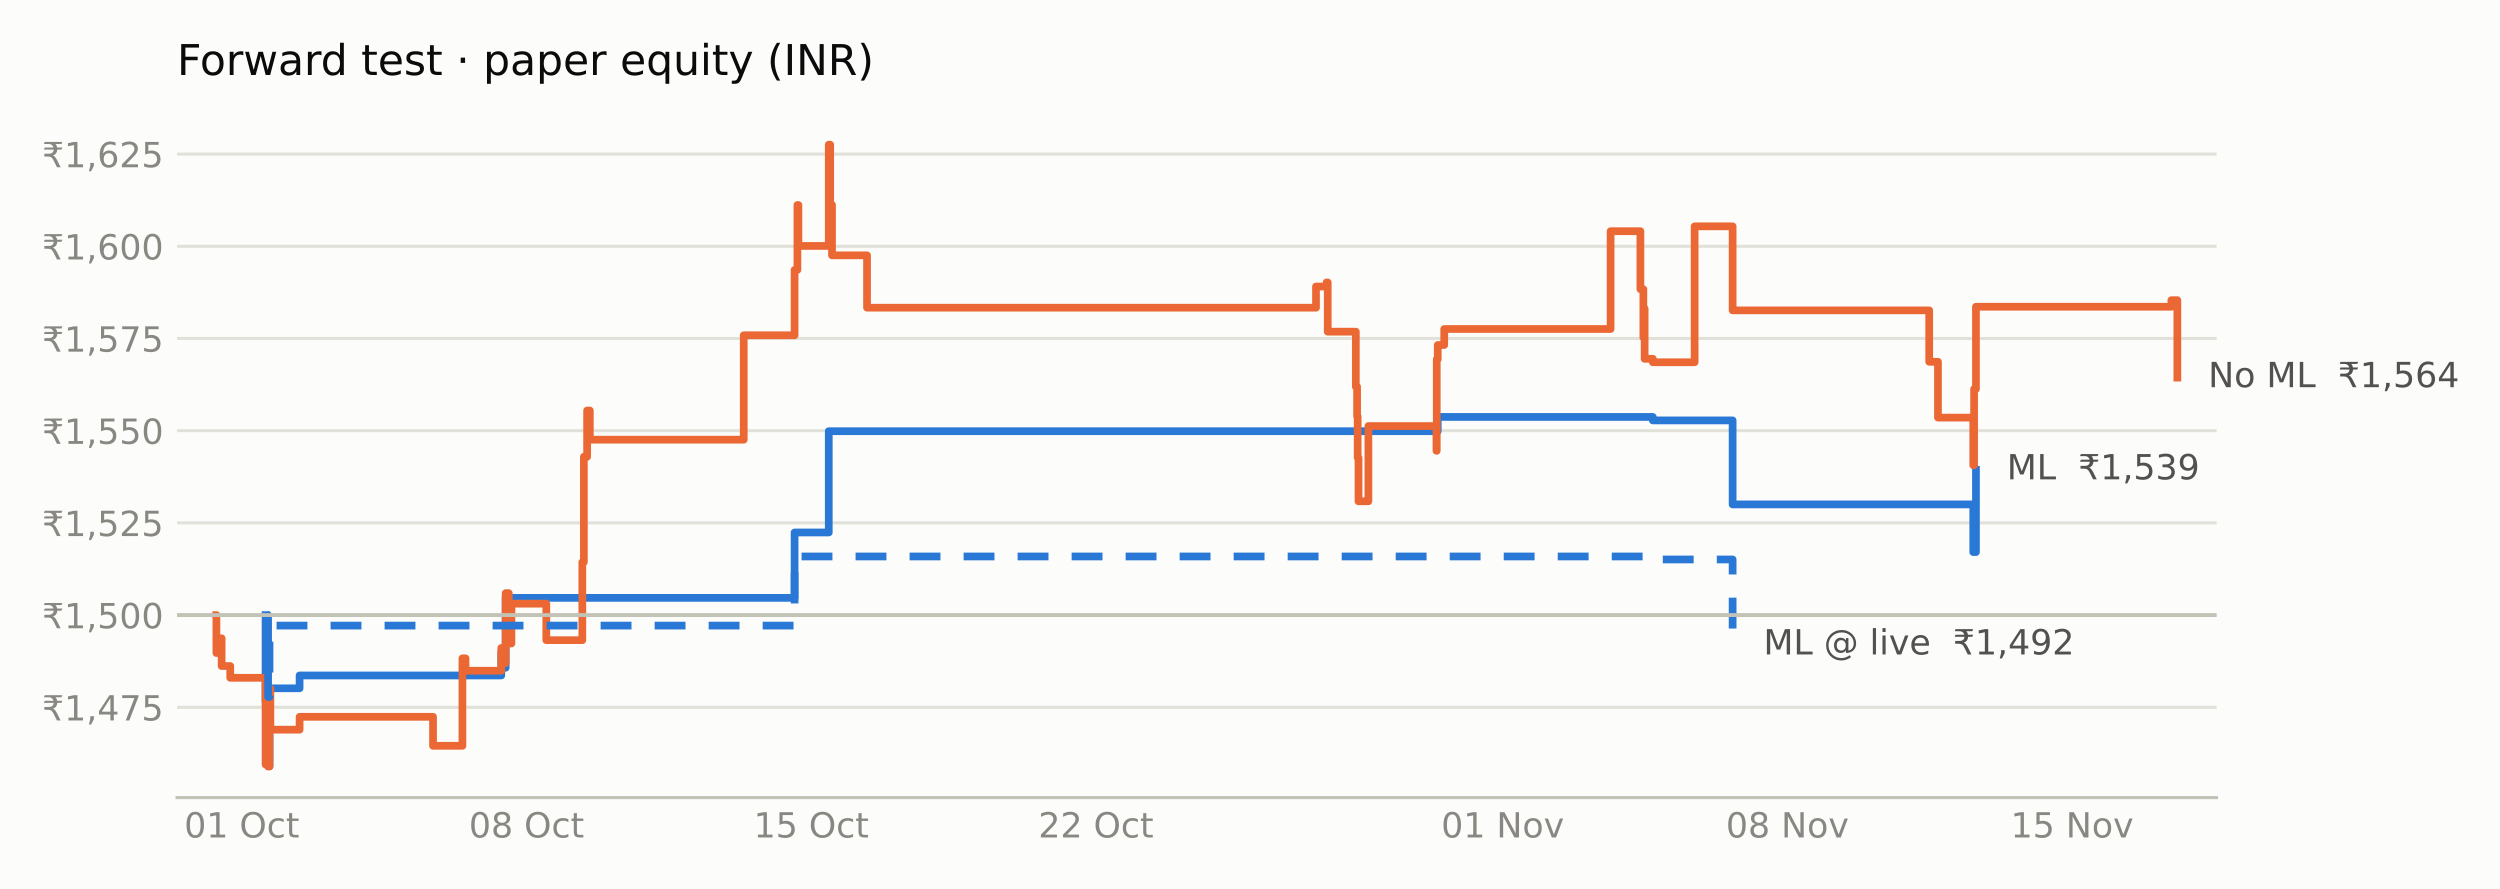
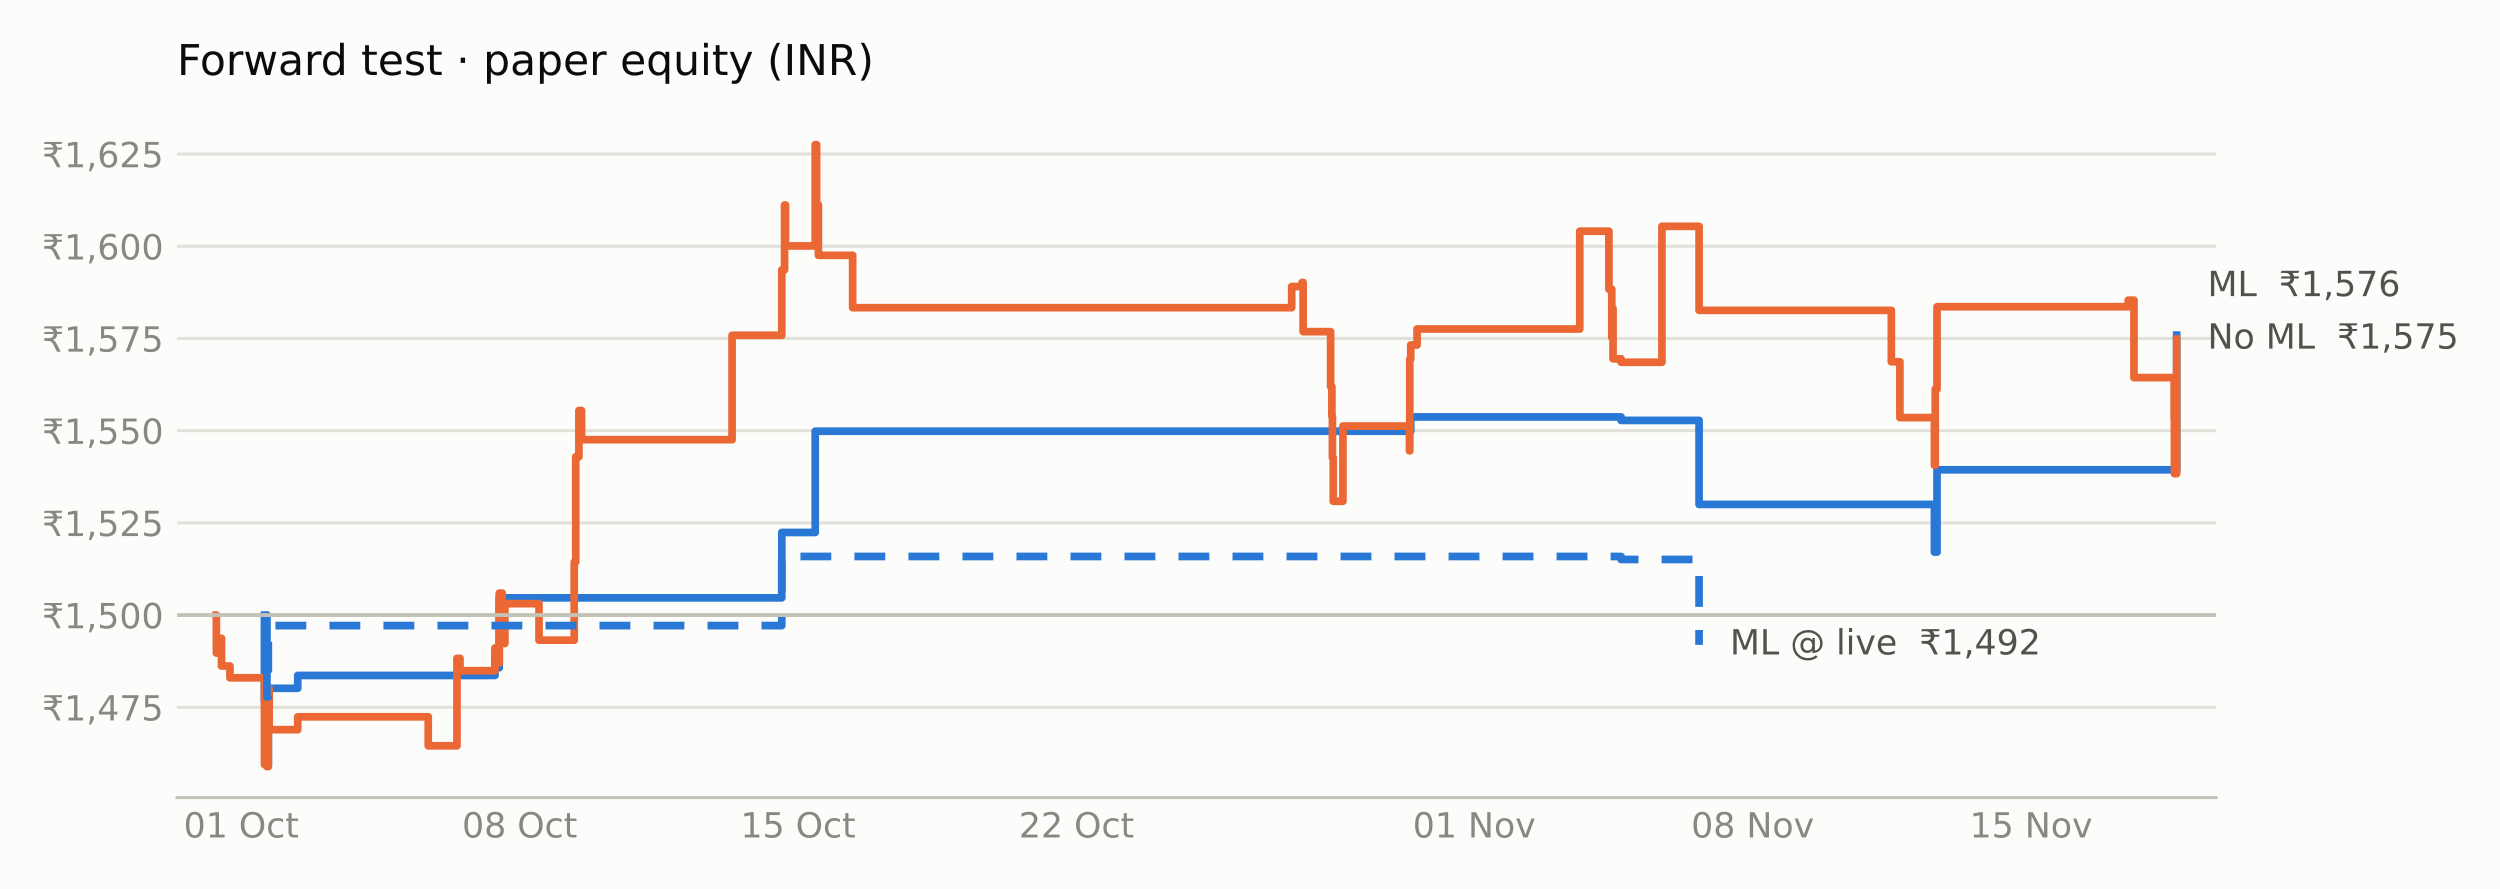
<svg xmlns="http://www.w3.org/2000/svg" xmlns:xlink="http://www.w3.org/1999/xlink" width="648pt" height="230.4pt" viewBox="0 0 648 230.4" version="1.1">
  <defs>
    <style type="text/css">*{stroke-linejoin: round; stroke-linecap: butt}</style>
  </defs>
  <g id="figure_1">
    <g id="patch_1">
      <path d="M 0 230.4  L 648 230.4  L 648 0  L 0 0  z " style="fill: #fcfcfb" />
    </g>
    <g id="axes_1">
      <g id="patch_2">
-         <path d="M 45.89 206.74  L 574.532 206.74  L 574.532 29.44  L 45.89 29.44  z " style="fill: #fcfcfb" />
+         <path d="M 45.89 206.74  L 574.352 206.74  L 574.352 29.44  L 45.89 29.44  z " style="fill: #fcfcfb" />
      </g>
      <g id="matplotlib.axis_1">
        <g id="xtick_1">
          <g id="line2d_1" />
          <g id="text_1">
-             <g style="fill: #898781" transform="translate(47.74468 217.0786) scale(0.09 -0.09)">
+             <g style="fill: #898781" transform="translate(47.59479 217.0786) scale(0.09 -0.09)">
              <defs>
                <path id="DejaVuSans-30" d="M 2034 4250  Q 1547 4250 1301 3770  Q 1056 3291 1056 2328  Q 1056 1369 1301 889  Q 1547 409 2034 409  Q 2525 409 2770 889  Q 3016 1369 3016 2328  Q 3016 3291 2770 3770  Q 2525 4250 2034 4250  z M 2034 4750  Q 2819 4750 3233 4129  Q 3647 3509 3647 2328  Q 3647 1150 3233 529  Q 2819 -91 2034 -91  Q 1250 -91 836 529  Q 422 1150 422 2328  Q 422 3509 836 4129  Q 1250 4750 2034 4750  z " transform="scale(0.015625)" />
                <path id="DejaVuSans-31" d="M 794 531  L 1825 531  L 1825 4091  L 703 3866  L 703 4441  L 1819 4666  L 2450 4666  L 2450 531  L 3481 531  L 3481 0  L 794 0  L 794 531  z " transform="scale(0.015625)" />
                <path id="DejaVuSans-20" transform="scale(0.015625)" />
                <path id="DejaVuSans-4f" d="M 2522 4238  Q 1834 4238 1429 3725  Q 1025 3213 1025 2328  Q 1025 1447 1429 934  Q 1834 422 2522 422  Q 3209 422 3611 934  Q 4013 1447 4013 2328  Q 4013 3213 3611 3725  Q 3209 4238 2522 4238  z M 2522 4750  Q 3503 4750 4090 4092  Q 4678 3434 4678 2328  Q 4678 1225 4090 567  Q 3503 -91 2522 -91  Q 1538 -91 948 565  Q 359 1222 359 2328  Q 359 3434 948 4092  Q 1538 4750 2522 4750  z " transform="scale(0.015625)" />
                <path id="DejaVuSans-63" d="M 3122 3366  L 3122 2828  Q 2878 2963 2633 3030  Q 2388 3097 2138 3097  Q 1578 3097 1268 2742  Q 959 2388 959 1747  Q 959 1106 1268 751  Q 1578 397 2138 397  Q 2388 397 2633 464  Q 2878 531 3122 666  L 3122 134  Q 2881 22 2623 -34  Q 2366 -91 2075 -91  Q 1284 -91 818 406  Q 353 903 353 1747  Q 353 2603 823 3093  Q 1294 3584 2113 3584  Q 2378 3584 2631 3529  Q 2884 3475 3122 3366  z " transform="scale(0.015625)" />
                <path id="DejaVuSans-74" d="M 1172 4494  L 1172 3500  L 2356 3500  L 2356 3053  L 1172 3053  L 1172 1153  Q 1172 725 1289 603  Q 1406 481 1766 481  L 2356 481  L 2356 0  L 1766 0  Q 1100 0 847 248  Q 594 497 594 1153  L 594 3053  L 172 3053  L 172 3500  L 594 3500  L 594 4494  L 1172 4494  z " transform="scale(0.015625)" />
              </defs>
              <use xlink:href="#DejaVuSans-30" />
              <use xlink:href="#DejaVuSans-31" transform="translate(63.62305 0)" />
              <use xlink:href="#DejaVuSans-20" transform="translate(127.2461 0)" />
              <use xlink:href="#DejaVuSans-4f" transform="translate(159.0332 0)" />
              <use xlink:href="#DejaVuSans-63" transform="translate(237.7441 0)" />
              <use xlink:href="#DejaVuSans-74" transform="translate(292.7246 0)" />
            </g>
          </g>
        </g>
        <g id="xtick_2">
          <g id="line2d_2" />
          <g id="text_2">
-             <g style="fill: #898781" transform="translate(121.5422 217.0786) scale(0.09 -0.09)">
+             <g style="fill: #898781" transform="translate(119.7613 217.0786) scale(0.09 -0.09)">
              <defs>
                <path id="DejaVuSans-38" d="M 2034 2216  Q 1584 2216 1326 1975  Q 1069 1734 1069 1313  Q 1069 891 1326 650  Q 1584 409 2034 409  Q 2484 409 2743 651  Q 3003 894 3003 1313  Q 3003 1734 2745 1975  Q 2488 2216 2034 2216  z M 1403 2484  Q 997 2584 770 2862  Q 544 3141 544 3541  Q 544 4100 942 4425  Q 1341 4750 2034 4750  Q 2731 4750 3128 4425  Q 3525 4100 3525 3541  Q 3525 3141 3298 2862  Q 3072 2584 2669 2484  Q 3125 2378 3379 2068  Q 3634 1759 3634 1313  Q 3634 634 3220 271  Q 2806 -91 2034 -91  Q 1263 -91 848 271  Q 434 634 434 1313  Q 434 1759 690 2068  Q 947 2378 1403 2484  z M 1172 3481  Q 1172 3119 1398 2916  Q 1625 2713 2034 2713  Q 2441 2713 2670 2916  Q 2900 3119 2900 3481  Q 2900 3844 2670 4047  Q 2441 4250 2034 4250  Q 1625 4250 1398 4047  Q 1172 3844 1172 3481  z " transform="scale(0.015625)" />
              </defs>
              <use xlink:href="#DejaVuSans-30" />
              <use xlink:href="#DejaVuSans-38" transform="translate(63.62305 0)" />
              <use xlink:href="#DejaVuSans-20" transform="translate(127.2461 0)" />
              <use xlink:href="#DejaVuSans-4f" transform="translate(159.0332 0)" />
              <use xlink:href="#DejaVuSans-63" transform="translate(237.7441 0)" />
              <use xlink:href="#DejaVuSans-74" transform="translate(292.7246 0)" />
            </g>
          </g>
        </g>
        <g id="xtick_3">
          <g id="line2d_3" />
          <g id="text_3">
-             <g style="fill: #898781" transform="translate(195.3398 217.0786) scale(0.09 -0.09)">
+             <g style="fill: #898781" transform="translate(191.9278 217.0786) scale(0.09 -0.09)">
              <defs>
                <path id="DejaVuSans-35" d="M 691 4666  L 3169 4666  L 3169 4134  L 1269 4134  L 1269 2991  Q 1406 3038 1543 3061  Q 1681 3084 1819 3084  Q 2600 3084 3056 2656  Q 3513 2228 3513 1497  Q 3513 744 3044 326  Q 2575 -91 1722 -91  Q 1428 -91 1123 -41  Q 819 9 494 109  L 494 744  Q 775 591 1075 516  Q 1375 441 1709 441  Q 2250 441 2565 725  Q 2881 1009 2881 1497  Q 2881 1984 2565 2268  Q 2250 2553 1709 2553  Q 1456 2553 1204 2497  Q 953 2441 691 2322  L 691 4666  z " transform="scale(0.015625)" />
              </defs>
              <use xlink:href="#DejaVuSans-31" />
              <use xlink:href="#DejaVuSans-35" transform="translate(63.62305 0)" />
              <use xlink:href="#DejaVuSans-20" transform="translate(127.2461 0)" />
              <use xlink:href="#DejaVuSans-4f" transform="translate(159.0332 0)" />
              <use xlink:href="#DejaVuSans-63" transform="translate(237.7441 0)" />
              <use xlink:href="#DejaVuSans-74" transform="translate(292.7246 0)" />
            </g>
          </g>
        </g>
        <g id="xtick_4">
          <g id="line2d_4" />
          <g id="text_4">
-             <g style="fill: #898781" transform="translate(269.1373 217.0786) scale(0.09 -0.09)">
+             <g style="fill: #898781" transform="translate(264.0944 217.0786) scale(0.09 -0.09)">
              <defs>
                <path id="DejaVuSans-32" d="M 1228 531  L 3431 531  L 3431 0  L 469 0  L 469 531  Q 828 903 1448 1529  Q 2069 2156 2228 2338  Q 2531 2678 2651 2914  Q 2772 3150 2772 3378  Q 2772 3750 2511 3984  Q 2250 4219 1831 4219  Q 1534 4219 1204 4116  Q 875 4013 500 3803  L 500 4441  Q 881 4594 1212 4672  Q 1544 4750 1819 4750  Q 2544 4750 2975 4387  Q 3406 4025 3406 3419  Q 3406 3131 3298 2873  Q 3191 2616 2906 2266  Q 2828 2175 2409 1742  Q 1991 1309 1228 531  z " transform="scale(0.015625)" />
              </defs>
              <use xlink:href="#DejaVuSans-32" />
              <use xlink:href="#DejaVuSans-32" transform="translate(63.62305 0)" />
              <use xlink:href="#DejaVuSans-20" transform="translate(127.2461 0)" />
              <use xlink:href="#DejaVuSans-4f" transform="translate(159.0332 0)" />
              <use xlink:href="#DejaVuSans-63" transform="translate(237.7441 0)" />
              <use xlink:href="#DejaVuSans-74" transform="translate(292.7246 0)" />
            </g>
          </g>
        </g>
        <g id="xtick_5">
          <g id="line2d_5" />
          <g id="text_5">
-             <g style="fill: #898781" transform="translate(373.5597 217.0786) scale(0.09 -0.09)">
+             <g style="fill: #898781" transform="translate(366.1868 217.0786) scale(0.09 -0.09)">
              <defs>
                <path id="DejaVuSans-4e" d="M 628 4666  L 1478 4666  L 3547 763  L 3547 4666  L 4159 4666  L 4159 0  L 3309 0  L 1241 3903  L 1241 0  L 628 0  L 628 4666  z " transform="scale(0.015625)" />
                <path id="DejaVuSans-6f" d="M 1959 3097  Q 1497 3097 1228 2736  Q 959 2375 959 1747  Q 959 1119 1226 758  Q 1494 397 1959 397  Q 2419 397 2687 759  Q 2956 1122 2956 1747  Q 2956 2369 2687 2733  Q 2419 3097 1959 3097  z M 1959 3584  Q 2709 3584 3137 3096  Q 3566 2609 3566 1747  Q 3566 888 3137 398  Q 2709 -91 1959 -91  Q 1206 -91 779 398  Q 353 888 353 1747  Q 353 2609 779 3096  Q 1206 3584 1959 3584  z " transform="scale(0.015625)" />
                <path id="DejaVuSans-76" d="M 191 3500  L 800 3500  L 1894 563  L 2988 3500  L 3597 3500  L 2284 0  L 1503 0  L 191 3500  z " transform="scale(0.015625)" />
              </defs>
              <use xlink:href="#DejaVuSans-30" />
              <use xlink:href="#DejaVuSans-31" transform="translate(63.62305 0)" />
              <use xlink:href="#DejaVuSans-20" transform="translate(127.2461 0)" />
              <use xlink:href="#DejaVuSans-4e" transform="translate(159.0332 0)" />
              <use xlink:href="#DejaVuSans-6f" transform="translate(233.8379 0)" />
              <use xlink:href="#DejaVuSans-76" transform="translate(295.0195 0)" />
            </g>
          </g>
        </g>
        <g id="xtick_6">
          <g id="line2d_6" />
          <g id="text_6">
-             <g style="fill: #898781" transform="translate(447.3573 217.0786) scale(0.09 -0.09)">
+             <g style="fill: #898781" transform="translate(438.3533 217.0786) scale(0.09 -0.09)">
              <use xlink:href="#DejaVuSans-30" />
              <use xlink:href="#DejaVuSans-38" transform="translate(63.62305 0)" />
              <use xlink:href="#DejaVuSans-20" transform="translate(127.2461 0)" />
              <use xlink:href="#DejaVuSans-4e" transform="translate(159.0332 0)" />
              <use xlink:href="#DejaVuSans-6f" transform="translate(233.8379 0)" />
              <use xlink:href="#DejaVuSans-76" transform="translate(295.0195 0)" />
            </g>
          </g>
        </g>
        <g id="xtick_7">
          <g id="line2d_7" />
          <g id="text_7">
-             <g style="fill: #898781" transform="translate(521.1549 217.0786) scale(0.09 -0.09)">
+             <g style="fill: #898781" transform="translate(510.5198 217.0786) scale(0.09 -0.09)">
              <use xlink:href="#DejaVuSans-31" />
              <use xlink:href="#DejaVuSans-35" transform="translate(63.62305 0)" />
              <use xlink:href="#DejaVuSans-20" transform="translate(127.2461 0)" />
              <use xlink:href="#DejaVuSans-4e" transform="translate(159.0332 0)" />
              <use xlink:href="#DejaVuSans-6f" transform="translate(233.8379 0)" />
              <use xlink:href="#DejaVuSans-76" transform="translate(295.0195 0)" />
            </g>
          </g>
        </g>
      </g>
      <g id="matplotlib.axis_2">
        <g id="ytick_1">
          <g id="line2d_8">
-             <path d="M 45.89 183.332  L 574.532 183.332  " clip-path="url(#p765e3bf432)" style="fill: none; stroke: #e1e0d9; stroke-width: 0.8; stroke-linecap: square" />
+             <path d="M 45.89 183.332  L 574.352 183.332  " clip-path="url(#pe109ed3dd5)" style="fill: none; stroke: #e1e0d9; stroke-width: 0.8; stroke-linecap: square" />
          </g>
          <g id="line2d_9" />
          <g id="text_8">
            <g style="fill: #898781" transform="translate(10.89844 186.7514) scale(0.09 -0.09)">
              <defs>
                <path id="DejaVuSans-20b9" d="M 331 4281  L 503 4666  L 3747 4666  L 3575 4281  L 2469 4281  Q 2716 4038 2781 3634  L 3747 3634  L 3575 3250  L 2806 3250  Q 2791 2856 2600 2591  Q 2397 2300 2006 2188  Q 2209 2119 2400 1894  Q 2584 1681 2788 1275  L 3428 0  L 2750 0  L 2153 1197  Q 1919 1669 1706 1819  Q 1488 1972 1113 1972  L 425 1972  L 425 2491  L 1219 2491  Q 1675 2491 1906 2700  Q 2119 2894 2138 3250  L 331 3250  L 503 3634  L 2103 3634  Q 2047 3844 1906 4006  Q 1675 4281 1219 4281  L 331 4281  z " transform="scale(0.015625)" />
                <path id="DejaVuSans-2c" d="M 750 794  L 1409 794  L 1409 256  L 897 -744  L 494 -744  L 750 256  L 750 794  z " transform="scale(0.015625)" />
                <path id="DejaVuSans-34" d="M 2419 4116  L 825 1625  L 2419 1625  L 2419 4116  z M 2253 4666  L 3047 4666  L 3047 1625  L 3713 1625  L 3713 1100  L 3047 1100  L 3047 0  L 2419 0  L 2419 1100  L 313 1100  L 313 1709  L 2253 4666  z " transform="scale(0.015625)" />
                <path id="DejaVuSans-37" d="M 525 4666  L 3525 4666  L 3525 4397  L 1831 0  L 1172 0  L 2766 4134  L 525 4134  L 525 4666  z " transform="scale(0.015625)" />
              </defs>
              <use xlink:href="#DejaVuSans-20b9" />
              <use xlink:href="#DejaVuSans-31" transform="translate(63.62305 0)" />
              <use xlink:href="#DejaVuSans-2c" transform="translate(127.2461 0)" />
              <use xlink:href="#DejaVuSans-34" transform="translate(159.0332 0)" />
              <use xlink:href="#DejaVuSans-37" transform="translate(222.6562 0)" />
              <use xlink:href="#DejaVuSans-35" transform="translate(286.2793 0)" />
            </g>
          </g>
        </g>
        <g id="ytick_2">
          <g id="line2d_10">
-             <path d="M 45.89 159.432  L 574.532 159.432  " clip-path="url(#p765e3bf432)" style="fill: none; stroke: #e1e0d9; stroke-width: 0.8; stroke-linecap: square" />
+             <path d="M 45.89 159.432  L 574.352 159.432  " clip-path="url(#pe109ed3dd5)" style="fill: none; stroke: #e1e0d9; stroke-width: 0.8; stroke-linecap: square" />
          </g>
          <g id="line2d_11" />
          <g id="text_9">
            <g style="fill: #898781" transform="translate(10.89844 162.851) scale(0.09 -0.09)">
              <use xlink:href="#DejaVuSans-20b9" />
              <use xlink:href="#DejaVuSans-31" transform="translate(63.62305 0)" />
              <use xlink:href="#DejaVuSans-2c" transform="translate(127.2461 0)" />
              <use xlink:href="#DejaVuSans-35" transform="translate(159.0332 0)" />
              <use xlink:href="#DejaVuSans-30" transform="translate(222.6562 0)" />
              <use xlink:href="#DejaVuSans-30" transform="translate(286.2793 0)" />
            </g>
          </g>
        </g>
        <g id="ytick_3">
          <g id="line2d_12">
-             <path d="M 45.89 135.531  L 574.532 135.531  " clip-path="url(#p765e3bf432)" style="fill: none; stroke: #e1e0d9; stroke-width: 0.8; stroke-linecap: square" />
+             <path d="M 45.89 135.531  L 574.352 135.531  " clip-path="url(#pe109ed3dd5)" style="fill: none; stroke: #e1e0d9; stroke-width: 0.8; stroke-linecap: square" />
          </g>
          <g id="line2d_13" />
          <g id="text_10">
            <g style="fill: #898781" transform="translate(10.89844 138.9506) scale(0.09 -0.09)">
              <use xlink:href="#DejaVuSans-20b9" />
              <use xlink:href="#DejaVuSans-31" transform="translate(63.62305 0)" />
              <use xlink:href="#DejaVuSans-2c" transform="translate(127.2461 0)" />
              <use xlink:href="#DejaVuSans-35" transform="translate(159.0332 0)" />
              <use xlink:href="#DejaVuSans-32" transform="translate(222.6562 0)" />
              <use xlink:href="#DejaVuSans-35" transform="translate(286.2793 0)" />
            </g>
          </g>
        </g>
        <g id="ytick_4">
          <g id="line2d_14">
-             <path d="M 45.89 111.631  L 574.532 111.631  " clip-path="url(#p765e3bf432)" style="fill: none; stroke: #e1e0d9; stroke-width: 0.8; stroke-linecap: square" />
+             <path d="M 45.89 111.631  L 574.352 111.631  " clip-path="url(#pe109ed3dd5)" style="fill: none; stroke: #e1e0d9; stroke-width: 0.8; stroke-linecap: square" />
          </g>
          <g id="line2d_15" />
          <g id="text_11">
            <g style="fill: #898781" transform="translate(10.89844 115.0502) scale(0.09 -0.09)">
              <use xlink:href="#DejaVuSans-20b9" />
              <use xlink:href="#DejaVuSans-31" transform="translate(63.62305 0)" />
              <use xlink:href="#DejaVuSans-2c" transform="translate(127.2461 0)" />
              <use xlink:href="#DejaVuSans-35" transform="translate(159.0332 0)" />
              <use xlink:href="#DejaVuSans-35" transform="translate(222.6562 0)" />
              <use xlink:href="#DejaVuSans-30" transform="translate(286.2793 0)" />
            </g>
          </g>
        </g>
        <g id="ytick_5">
          <g id="line2d_16">
-             <path d="M 45.89 87.731  L 574.532 87.731  " clip-path="url(#p765e3bf432)" style="fill: none; stroke: #e1e0d9; stroke-width: 0.8; stroke-linecap: square" />
+             <path d="M 45.89 87.731  L 574.352 87.731  " clip-path="url(#pe109ed3dd5)" style="fill: none; stroke: #e1e0d9; stroke-width: 0.8; stroke-linecap: square" />
          </g>
          <g id="line2d_17" />
          <g id="text_12">
            <g style="fill: #898781" transform="translate(10.89844 91.14983) scale(0.09 -0.09)">
              <use xlink:href="#DejaVuSans-20b9" />
              <use xlink:href="#DejaVuSans-31" transform="translate(63.62305 0)" />
              <use xlink:href="#DejaVuSans-2c" transform="translate(127.2461 0)" />
              <use xlink:href="#DejaVuSans-35" transform="translate(159.0332 0)" />
              <use xlink:href="#DejaVuSans-37" transform="translate(222.6562 0)" />
              <use xlink:href="#DejaVuSans-35" transform="translate(286.2793 0)" />
            </g>
          </g>
        </g>
        <g id="ytick_6">
          <g id="line2d_18">
-             <path d="M 45.89 63.83  L 574.532 63.83  " clip-path="url(#p765e3bf432)" style="fill: none; stroke: #e1e0d9; stroke-width: 0.8; stroke-linecap: square" />
+             <path d="M 45.89 63.83  L 574.352 63.83  " clip-path="url(#pe109ed3dd5)" style="fill: none; stroke: #e1e0d9; stroke-width: 0.8; stroke-linecap: square" />
          </g>
          <g id="line2d_19" />
          <g id="text_13">
            <g style="fill: #898781" transform="translate(10.89844 67.24944) scale(0.09 -0.09)">
              <defs>
                <path id="DejaVuSans-36" d="M 2113 2584  Q 1688 2584 1439 2293  Q 1191 2003 1191 1497  Q 1191 994 1439 701  Q 1688 409 2113 409  Q 2538 409 2786 701  Q 3034 994 3034 1497  Q 3034 2003 2786 2293  Q 2538 2584 2113 2584  z M 3366 4563  L 3366 3988  Q 3128 4100 2886 4159  Q 2644 4219 2406 4219  Q 1781 4219 1451 3797  Q 1122 3375 1075 2522  Q 1259 2794 1537 2939  Q 1816 3084 2150 3084  Q 2853 3084 3261 2657  Q 3669 2231 3669 1497  Q 3669 778 3244 343  Q 2819 -91 2113 -91  Q 1303 -91 875 529  Q 447 1150 447 2328  Q 447 3434 972 4092  Q 1497 4750 2381 4750  Q 2619 4750 2861 4703  Q 3103 4656 3366 4563  z " transform="scale(0.015625)" />
              </defs>
              <use xlink:href="#DejaVuSans-20b9" />
              <use xlink:href="#DejaVuSans-31" transform="translate(63.62305 0)" />
              <use xlink:href="#DejaVuSans-2c" transform="translate(127.2461 0)" />
              <use xlink:href="#DejaVuSans-36" transform="translate(159.0332 0)" />
              <use xlink:href="#DejaVuSans-30" transform="translate(222.6562 0)" />
              <use xlink:href="#DejaVuSans-30" transform="translate(286.2793 0)" />
            </g>
          </g>
        </g>
        <g id="ytick_7">
          <g id="line2d_20">
-             <path d="M 45.89 39.93  L 574.532 39.93  " clip-path="url(#p765e3bf432)" style="fill: none; stroke: #e1e0d9; stroke-width: 0.8; stroke-linecap: square" />
+             <path d="M 45.89 39.93  L 574.352 39.93  " clip-path="url(#pe109ed3dd5)" style="fill: none; stroke: #e1e0d9; stroke-width: 0.8; stroke-linecap: square" />
          </g>
          <g id="line2d_21" />
          <g id="text_14">
            <g style="fill: #898781" transform="translate(10.89844 43.34906) scale(0.09 -0.09)">
              <use xlink:href="#DejaVuSans-20b9" />
              <use xlink:href="#DejaVuSans-31" transform="translate(63.62305 0)" />
              <use xlink:href="#DejaVuSans-2c" transform="translate(127.2461 0)" />
              <use xlink:href="#DejaVuSans-36" transform="translate(159.0332 0)" />
              <use xlink:href="#DejaVuSans-32" transform="translate(222.6562 0)" />
              <use xlink:href="#DejaVuSans-35" transform="translate(286.2793 0)" />
            </g>
          </g>
        </g>
      </g>
      <g id="line2d_22">
-         <path d="M 68.832 159.432  L 68.832 159.432  L 68.832 181.9  L 69.161 181.9  L 69.161 177.919  L 69.491 177.919  L 69.491 198.6  L 69.857 198.6  L 69.857 178.406  L 77.654 178.406  L 77.654 175.074  L 129.927 175.074  L 129.927 169.183  L 130.806 169.183  L 130.806 173.084  L 131.062 173.084  L 131.062 154.962  L 205.957 154.962  L 205.957 138.019  L 214.816 138.019  L 214.816 111.772  L 372.661 111.772  L 372.661 108.075  L 428.412 108.075  L 428.412 108.968  L 449.094 108.968  L 449.094 130.746  L 511.471 130.746  L 511.471 143.098  L 512.166 143.098  L 512.166 121.767  " clip-path="url(#p765e3bf432)" style="fill: none; stroke: #2a78d6; stroke-width: 2; stroke-linecap: square" />
+         <path d="M 68.546 159.432  L 68.546 159.432  L 68.546 181.9  L 68.868 181.9  L 68.868 177.919  L 69.19 177.919  L 69.19 198.6  L 69.548 198.6  L 69.548 178.406  L 77.173 178.406  L 77.173 175.074  L 128.291 175.074  L 128.291 169.183  L 129.15 169.183  L 129.15 173.084  L 129.401 173.084  L 129.401 154.962  L 202.641 154.962  L 202.641 138.019  L 211.304 138.019  L 211.304 111.772  L 365.66 111.772  L 365.66 108.075  L 420.179 108.075  L 420.179 108.968  L 440.404 108.968  L 440.404 130.746  L 501.402 130.746  L 501.402 143.098  L 502.082 143.098  L 502.082 121.767  L 564.19 121.767  L 564.19 86.865  " clip-path="url(#pe109ed3dd5)" style="fill: none; stroke: #2a78d6; stroke-width: 2; stroke-linecap: square" />
      </g>
      <g id="line2d_23">
-         <path d="M 56.056 159.432  L 56.093 159.432  L 56.093 169.264  L 57.337 169.264  L 57.337 165.445  L 57.447 165.445  L 57.447 172.637  L 59.68 172.637  L 59.68 175.684  L 68.832 175.684  L 68.832 198.153  L 68.941 198.153  L 68.941 181.982  L 69.161 181.982  L 69.161 178  L 69.491 178  L 69.491 198.681  L 69.857 198.681  L 69.857 178.487  L 70.076 178.487  L 70.076 189.133  L 77.654 189.133  L 77.654 185.801  L 112.246 185.801  L 112.246 193.318  L 119.86 193.318  L 119.86 170.646  L 120.666 170.646  L 120.666 173.856  L 129.927 173.856  L 129.927 167.964  L 130.806 167.964  L 130.806 171.865  L 131.062 171.865  L 131.062 153.743  L 131.867 153.743  L 131.867 166.664  L 132.27 166.664  L 132.27 166.786  L 132.563 166.786  L 132.563 156.466  L 141.604 156.466  L 141.604 165.933  L 150.939 165.933  L 150.939 145.699  L 151.341 145.699  L 151.341 118.395  L 152.183 118.395  L 152.183 106.409  L 152.879 106.409  L 152.879 113.966  L 192.779 113.966  L 192.779 86.906  L 205.957 86.906  L 205.957 69.963  L 206.69 69.963  L 206.69 53.142  L 206.946 53.142  L 206.946 63.746  L 214.816 63.746  L 214.816 37.499  L 215.182 37.499  L 215.182 53.101  L 215.658 53.101  L 215.658 66.184  L 224.736 66.184  L 224.736 79.755  L 341.107 79.755  L 341.107 74.27  L 343.852 74.27  L 343.852 73.213  L 344.145 73.213  L 344.145 85.971  L 351.429 85.971  L 351.429 100.233  L 351.759 100.233  L 351.759 107.912  L 351.905 107.912  L 351.905 118.639  L 352.125 118.639  L 352.125 129.934  L 354.687 129.934  L 354.687 110.431  L 372.331 110.431  L 372.331 116.851  L 372.405 116.851  L 372.405 93.122  L 372.661 93.122  L 372.661 89.425  L 374.345 89.425  L 374.345 85.281  L 417.467 85.281  L 417.467 59.927  L 425.19 59.927  L 425.19 74.961  L 425.959 74.961  L 425.959 87.475  L 426.215 87.475  L 426.215 79.999  L 426.289 79.999  L 426.289 93.001  L 428.412 93.001  L 428.412 93.894  L 439.247 93.894  L 439.247 58.668  L 449.094 58.668  L 449.094 80.446  L 500.049 80.446  L 500.049 93.773  L 502.319 93.773  L 502.319 108.237  L 511.471 108.237  L 511.471 120.589  L 511.69 120.589  L 511.69 100.842  L 512.166 100.842  L 512.166 79.511  L 562.829 79.511  L 562.829 77.805  L 564.366 77.805  L 564.366 97.876  " clip-path="url(#p765e3bf432)" style="fill: none; stroke: #eb6834; stroke-width: 2; stroke-linecap: square" />
+         <path d="M 56.053 159.432  L 56.089 159.432  L 56.089 169.264  L 57.306 169.264  L 57.306 165.445  L 57.413 165.445  L 57.413 172.637  L 59.597 172.637  L 59.597 175.684  L 68.546 175.684  L 68.546 198.153  L 68.653 198.153  L 68.653 181.982  L 68.868 181.982  L 68.868 178  L 69.19 178  L 69.19 198.681  L 69.548 198.681  L 69.548 178.487  L 69.763 178.487  L 69.763 189.133  L 77.173 189.133  L 77.173 185.801  L 111.001 185.801  L 111.001 193.318  L 118.447 193.318  L 118.447 170.646  L 119.234 170.646  L 119.234 173.856  L 128.291 173.856  L 128.291 167.964  L 129.15 167.964  L 129.15 171.865  L 129.401 171.865  L 129.401 153.743  L 130.188 153.743  L 130.188 166.664  L 130.582 166.664  L 130.582 166.786  L 130.868 166.786  L 130.868 156.466  L 139.71 156.466  L 139.71 165.933  L 148.838 165.933  L 148.838 145.699  L 149.232 145.699  L 149.232 118.395  L 150.055 118.395  L 150.055 106.409  L 150.736 106.409  L 150.736 113.966  L 189.754 113.966  L 189.754 86.906  L 202.641 86.906  L 202.641 69.963  L 203.357 69.963  L 203.357 53.142  L 203.608 53.142  L 203.608 63.746  L 211.304 63.746  L 211.304 37.499  L 211.662 37.499  L 211.662 53.101  L 212.127 53.101  L 212.127 66.184  L 221.005 66.184  L 221.005 79.755  L 334.803 79.755  L 334.803 74.27  L 337.488 74.27  L 337.488 73.213  L 337.774 73.213  L 337.774 85.971  L 344.898 85.971  L 344.898 100.233  L 345.22 100.233  L 345.22 107.912  L 345.363 107.912  L 345.363 118.639  L 345.578 118.639  L 345.578 129.934  L 348.084 129.934  L 348.084 110.431  L 365.338 110.431  L 365.338 116.851  L 365.409 116.851  L 365.409 93.122  L 365.66 93.122  L 365.66 89.425  L 367.307 89.425  L 367.307 85.281  L 409.475 85.281  L 409.475 59.927  L 417.029 59.927  L 417.029 74.961  L 417.78 74.961  L 417.78 87.475  L 418.031 87.475  L 418.031 79.999  L 418.102 79.999  L 418.102 93.001  L 420.179 93.001  L 420.179 93.894  L 430.775 93.894  L 430.775 58.668  L 440.404 58.668  L 440.404 80.446  L 490.233 80.446  L 490.233 93.773  L 492.453 93.773  L 492.453 108.237  L 501.402 108.237  L 501.402 120.589  L 501.617 120.589  L 501.617 100.842  L 502.082 100.842  L 502.082 79.511  L 551.625 79.511  L 551.625 77.805  L 553.128 77.805  L 553.128 97.876  L 563.545 97.876  L 563.545 108.521  L 563.617 108.521  L 563.617 122.783  L 564.19 122.783  L 564.19 87.881  " clip-path="url(#pe109ed3dd5)" style="fill: none; stroke: #eb6834; stroke-width: 2; stroke-linecap: square" />
      </g>
      <g id="line2d_24">
-         <path d="M 69.381 159.432  L 69.491 159.432  L 69.491 180.641  L 69.857 180.641  L 69.857 162.154  L 205.957 162.154  L 205.957 144.236  L 428.412 144.236  L 428.412 145.008  L 449.094 145.008  L 449.094 167.152  " clip-path="url(#p765e3bf432)" style="fill: none; stroke-dasharray: 8,6; stroke-dashoffset: 0; stroke: #2a78d6; stroke-width: 2" />
+         <path d="M 69.083 159.432  L 69.19 159.432  L 69.19 180.641  L 69.548 180.641  L 69.548 162.154  L 202.641 162.154  L 202.641 144.236  L 420.179 144.236  L 420.179 145.008  L 440.404 145.008  L 440.404 167.152  " clip-path="url(#pe109ed3dd5)" style="fill: none; stroke-dasharray: 8,6; stroke-dashoffset: 0; stroke: #2a78d6; stroke-width: 2" />
      </g>
      <g id="line2d_25">
-         <path d="M 45.89 159.432  L 574.532 159.432  " clip-path="url(#p765e3bf432)" style="fill: none; stroke: #c3c2b7; stroke-linecap: square" />
+         <path d="M 45.89 159.432  L 574.352 159.432  " clip-path="url(#pe109ed3dd5)" style="fill: none; stroke: #c3c2b7; stroke-linecap: square" />
      </g>
      <g id="patch_3">
-         <path d="M 45.89 206.74  L 574.532 206.74  " style="fill: none; stroke: #c3c2b7; stroke-width: 0.8; stroke-linejoin: miter; stroke-linecap: square" />
+         <path d="M 45.89 206.74  L 574.352 206.74  " style="fill: none; stroke: #c3c2b7; stroke-width: 0.8; stroke-linejoin: miter; stroke-linecap: square" />
      </g>
      <g id="text_15">
-         <g style="fill: #52514e" transform="translate(457.094 169.635) scale(0.09 -0.09)">
+         <g style="fill: #52514e" transform="translate(448.4039 169.635) scale(0.09 -0.09)">
          <defs>
            <path id="DejaVuSans-4d" d="M 628 4666  L 1569 4666  L 2759 1491  L 3956 4666  L 4897 4666  L 4897 0  L 4281 0  L 4281 4097  L 3078 897  L 2444 897  L 1241 4097  L 1241 0  L 628 0  L 628 4666  z " transform="scale(0.015625)" />
            <path id="DejaVuSans-4c" d="M 628 4666  L 1259 4666  L 1259 531  L 3531 531  L 3531 0  L 628 0  L 628 4666  z " transform="scale(0.015625)" />
            <path id="DejaVuSans-40" d="M 2381 1678  Q 2381 1231 2603 976  Q 2825 722 3213 722  Q 3597 722 3817 978  Q 4038 1234 4038 1678  Q 4038 2116 3813 2373  Q 3588 2631 3206 2631  Q 2828 2631 2604 2375  Q 2381 2119 2381 1678  z M 4084 744  Q 3897 503 3655 389  Q 3413 275 3091 275  Q 2553 275 2217 664  Q 1881 1053 1881 1678  Q 1881 2303 2218 2693  Q 2556 3084 3091 3084  Q 3413 3084 3656 2967  Q 3900 2850 4084 2613  L 4084 3022  L 4531 3022  L 4531 722  Q 4988 791 5245 1139  Q 5503 1488 5503 2041  Q 5503 2375 5404 2669  Q 5306 2963 5106 3213  Q 4781 3622 4314 3839  Q 3847 4056 3297 4056  Q 2913 4056 2559 3954  Q 2206 3853 1906 3653  Q 1416 3334 1139 2817  Q 863 2300 863 1697  Q 863 1200 1042 765  Q 1222 331 1563 0  Q 1891 -325 2322 -495  Q 2753 -666 3244 -666  Q 3647 -666 4036 -530  Q 4425 -394 4750 -141  L 5031 -488  Q 4641 -791 4180 -952  Q 3719 -1113 3244 -1113  Q 2666 -1113 2153 -908  Q 1641 -703 1241 -313  Q 841 78 631 592  Q 422 1106 422 1697  Q 422 2266 634 2781  Q 847 3297 1241 3688  Q 1644 4084 2172 4295  Q 2700 4506 3291 4506  Q 3953 4506 4520 4234  Q 5088 3963 5472 3463  Q 5706 3156 5829 2797  Q 5953 2438 5953 2053  Q 5953 1231 5456 756  Q 4959 281 4084 263  L 4084 744  z " transform="scale(0.015625)" />
            <path id="DejaVuSans-6c" d="M 603 4863  L 1178 4863  L 1178 0  L 603 0  L 603 4863  z " transform="scale(0.015625)" />
            <path id="DejaVuSans-69" d="M 603 3500  L 1178 3500  L 1178 0  L 603 0  L 603 3500  z M 603 4863  L 1178 4863  L 1178 4134  L 603 4134  L 603 4863  z " transform="scale(0.015625)" />
            <path id="DejaVuSans-65" d="M 3597 1894  L 3597 1613  L 953 1613  Q 991 1019 1311 708  Q 1631 397 2203 397  Q 2534 397 2845 478  Q 3156 559 3463 722  L 3463 178  Q 3153 47 2828 -22  Q 2503 -91 2169 -91  Q 1331 -91 842 396  Q 353 884 353 1716  Q 353 2575 817 3079  Q 1281 3584 2069 3584  Q 2775 3584 3186 3129  Q 3597 2675 3597 1894  z M 3022 2063  Q 3016 2534 2758 2815  Q 2500 3097 2075 3097  Q 1594 3097 1305 2825  Q 1016 2553 972 2059  L 3022 2063  z " transform="scale(0.015625)" />
            <path id="DejaVuSans-39" d="M 703 97  L 703 672  Q 941 559 1184 500  Q 1428 441 1663 441  Q 2288 441 2617 861  Q 2947 1281 2994 2138  Q 2813 1869 2534 1725  Q 2256 1581 1919 1581  Q 1219 1581 811 2004  Q 403 2428 403 3163  Q 403 3881 828 4315  Q 1253 4750 1959 4750  Q 2769 4750 3195 4129  Q 3622 3509 3622 2328  Q 3622 1225 3098 567  Q 2575 -91 1691 -91  Q 1453 -91 1209 -44  Q 966 3 703 97  z M 1959 2075  Q 2384 2075 2632 2365  Q 2881 2656 2881 3163  Q 2881 3666 2632 3958  Q 2384 4250 1959 4250  Q 1534 4250 1286 3958  Q 1038 3666 1038 3163  Q 1038 2656 1286 2365  Q 1534 2075 1959 2075  z " transform="scale(0.015625)" />
          </defs>
          <use xlink:href="#DejaVuSans-4d" />
          <use xlink:href="#DejaVuSans-4c" transform="translate(86.2793 0)" />
          <use xlink:href="#DejaVuSans-20" transform="translate(141.9922 0)" />
          <use xlink:href="#DejaVuSans-40" transform="translate(173.7793 0)" />
          <use xlink:href="#DejaVuSans-20" transform="translate(273.7793 0)" />
          <use xlink:href="#DejaVuSans-6c" transform="translate(305.5664 0)" />
          <use xlink:href="#DejaVuSans-69" transform="translate(333.3496 0)" />
          <use xlink:href="#DejaVuSans-76" transform="translate(361.1328 0)" />
          <use xlink:href="#DejaVuSans-65" transform="translate(420.3125 0)" />
          <use xlink:href="#DejaVuSans-20" transform="translate(481.8359 0)" />
          <use xlink:href="#DejaVuSans-20" transform="translate(513.623 0)" />
          <use xlink:href="#DejaVuSans-20b9" transform="translate(545.4102 0)" />
          <use xlink:href="#DejaVuSans-31" transform="translate(609.0332 0)" />
          <use xlink:href="#DejaVuSans-2c" transform="translate(672.6562 0)" />
          <use xlink:href="#DejaVuSans-34" transform="translate(704.4434 0)" />
          <use xlink:href="#DejaVuSans-39" transform="translate(768.0664 0)" />
          <use xlink:href="#DejaVuSans-32" transform="translate(831.6895 0)" />
        </g>
      </g>
      <g id="text_16">
-         <g style="fill: #52514e" transform="translate(520.1661 124.2505) scale(0.09 -0.09)">
-           <defs>
-             <path id="DejaVuSans-33" d="M 2597 2516  Q 3050 2419 3304 2112  Q 3559 1806 3559 1356  Q 3559 666 3084 287  Q 2609 -91 1734 -91  Q 1441 -91 1130 -33  Q 819 25 488 141  L 488 750  Q 750 597 1062 519  Q 1375 441 1716 441  Q 2309 441 2620 675  Q 2931 909 2931 1356  Q 2931 1769 2642 2001  Q 2353 2234 1838 2234  L 1294 2234  L 1294 2753  L 1863 2753  Q 2328 2753 2575 2939  Q 2822 3125 2822 3475  Q 2822 3834 2567 4026  Q 2313 4219 1838 4219  Q 1578 4219 1281 4162  Q 984 4106 628 3988  L 628 4550  Q 988 4650 1302 4700  Q 1616 4750 1894 4750  Q 2613 4750 3031 4423  Q 3450 4097 3450 3541  Q 3450 3153 3228 2886  Q 3006 2619 2597 2516  z " transform="scale(0.015625)" />
-           </defs>
-           <use xlink:href="#DejaVuSans-4d" />
-           <use xlink:href="#DejaVuSans-4c" transform="translate(86.2793 0)" />
-           <use xlink:href="#DejaVuSans-20" transform="translate(141.9922 0)" />
-           <use xlink:href="#DejaVuSans-20" transform="translate(173.7793 0)" />
-           <use xlink:href="#DejaVuSans-20b9" transform="translate(205.5664 0)" />
-           <use xlink:href="#DejaVuSans-31" transform="translate(269.1895 0)" />
-           <use xlink:href="#DejaVuSans-2c" transform="translate(332.8125 0)" />
-           <use xlink:href="#DejaVuSans-35" transform="translate(364.5996 0)" />
-           <use xlink:href="#DejaVuSans-33" transform="translate(428.2227 0)" />
-           <use xlink:href="#DejaVuSans-39" transform="translate(491.8457 0)" />
-         </g>
-       </g>
-       <g id="text_17">
-         <g style="fill: #52514e" transform="translate(572.3661 100.3597) scale(0.09 -0.09)">
+         <g style="fill: #52514e" transform="translate(572.1896 90.36454) scale(0.09 -0.09)">
          <use xlink:href="#DejaVuSans-4e" />
          <use xlink:href="#DejaVuSans-6f" transform="translate(74.80469 0)" />
          <use xlink:href="#DejaVuSans-20" transform="translate(135.9863 0)" />
          <use xlink:href="#DejaVuSans-4d" transform="translate(167.7734 0)" />
          <use xlink:href="#DejaVuSans-4c" transform="translate(254.0527 0)" />
          <use xlink:href="#DejaVuSans-20" transform="translate(309.7656 0)" />
          <use xlink:href="#DejaVuSans-20" transform="translate(341.5527 0)" />
          <use xlink:href="#DejaVuSans-20b9" transform="translate(373.3398 0)" />
          <use xlink:href="#DejaVuSans-31" transform="translate(436.9629 0)" />
          <use xlink:href="#DejaVuSans-2c" transform="translate(500.5859 0)" />
          <use xlink:href="#DejaVuSans-35" transform="translate(532.373 0)" />
-           <use xlink:href="#DejaVuSans-36" transform="translate(595.9961 0)" />
-           <use xlink:href="#DejaVuSans-34" transform="translate(659.6191 0)" />
+           <use xlink:href="#DejaVuSans-37" transform="translate(595.9961 0)" />
+           <use xlink:href="#DejaVuSans-35" transform="translate(659.6191 0)" />
+         </g>
+       </g>
+       <g id="text_17">
+         <g style="fill: #52514e" transform="translate(572.1896 76.76042) scale(0.09 -0.09)">
+           <use xlink:href="#DejaVuSans-4d" />
+           <use xlink:href="#DejaVuSans-4c" transform="translate(86.2793 0)" />
+           <use xlink:href="#DejaVuSans-20" transform="translate(141.9922 0)" />
+           <use xlink:href="#DejaVuSans-20" transform="translate(173.7793 0)" />
+           <use xlink:href="#DejaVuSans-20b9" transform="translate(205.5664 0)" />
+           <use xlink:href="#DejaVuSans-31" transform="translate(269.1895 0)" />
+           <use xlink:href="#DejaVuSans-2c" transform="translate(332.8125 0)" />
+           <use xlink:href="#DejaVuSans-35" transform="translate(364.5996 0)" />
+           <use xlink:href="#DejaVuSans-37" transform="translate(428.2227 0)" />
+           <use xlink:href="#DejaVuSans-36" transform="translate(491.8457 0)" />
        </g>
      </g>
      <g id="text_18">
        <g style="fill: #0b0b0b" transform="translate(45.89 19.44) scale(0.11 -0.11)">
          <defs>
            <path id="DejaVuSans-46" d="M 628 4666  L 3309 4666  L 3309 4134  L 1259 4134  L 1259 2759  L 3109 2759  L 3109 2228  L 1259 2228  L 1259 0  L 628 0  L 628 4666  z " transform="scale(0.015625)" />
            <path id="DejaVuSans-72" d="M 2631 2963  Q 2534 3019 2420 3045  Q 2306 3072 2169 3072  Q 1681 3072 1420 2755  Q 1159 2438 1159 1844  L 1159 0  L 581 0  L 581 3500  L 1159 3500  L 1159 2956  Q 1341 3275 1631 3429  Q 1922 3584 2338 3584  Q 2397 3584 2469 3576  Q 2541 3569 2628 3553  L 2631 2963  z " transform="scale(0.015625)" />
            <path id="DejaVuSans-77" d="M 269 3500  L 844 3500  L 1563 769  L 2278 3500  L 2956 3500  L 3675 769  L 4391 3500  L 4966 3500  L 4050 0  L 3372 0  L 2619 2869  L 1863 0  L 1184 0  L 269 3500  z " transform="scale(0.015625)" />
            <path id="DejaVuSans-61" d="M 2194 1759  Q 1497 1759 1228 1600  Q 959 1441 959 1056  Q 959 750 1161 570  Q 1363 391 1709 391  Q 2188 391 2477 730  Q 2766 1069 2766 1631  L 2766 1759  L 2194 1759  z M 3341 1997  L 3341 0  L 2766 0  L 2766 531  Q 2569 213 2275 61  Q 1981 -91 1556 -91  Q 1019 -91 701 211  Q 384 513 384 1019  Q 384 1609 779 1909  Q 1175 2209 1959 2209  L 2766 2209  L 2766 2266  Q 2766 2663 2505 2880  Q 2244 3097 1772 3097  Q 1472 3097 1187 3025  Q 903 2953 641 2809  L 641 3341  Q 956 3463 1253 3523  Q 1550 3584 1831 3584  Q 2591 3584 2966 3190  Q 3341 2797 3341 1997  z " transform="scale(0.015625)" />
            <path id="DejaVuSans-64" d="M 2906 2969  L 2906 4863  L 3481 4863  L 3481 0  L 2906 0  L 2906 525  Q 2725 213 2448 61  Q 2172 -91 1784 -91  Q 1150 -91 751 415  Q 353 922 353 1747  Q 353 2572 751 3078  Q 1150 3584 1784 3584  Q 2172 3584 2448 3432  Q 2725 3281 2906 2969  z M 947 1747  Q 947 1113 1208 752  Q 1469 391 1925 391  Q 2381 391 2643 752  Q 2906 1113 2906 1747  Q 2906 2381 2643 2742  Q 2381 3103 1925 3103  Q 1469 3103 1208 2742  Q 947 2381 947 1747  z " transform="scale(0.015625)" />
            <path id="DejaVuSans-73" d="M 2834 3397  L 2834 2853  Q 2591 2978 2328 3040  Q 2066 3103 1784 3103  Q 1356 3103 1142 2972  Q 928 2841 928 2578  Q 928 2378 1081 2264  Q 1234 2150 1697 2047  L 1894 2003  Q 2506 1872 2764 1633  Q 3022 1394 3022 966  Q 3022 478 2636 193  Q 2250 -91 1575 -91  Q 1294 -91 989 -36  Q 684 19 347 128  L 347 722  Q 666 556 975 473  Q 1284 391 1588 391  Q 1994 391 2212 530  Q 2431 669 2431 922  Q 2431 1156 2273 1281  Q 2116 1406 1581 1522  L 1381 1569  Q 847 1681 609 1914  Q 372 2147 372 2553  Q 372 3047 722 3315  Q 1072 3584 1716 3584  Q 2034 3584 2315 3537  Q 2597 3491 2834 3397  z " transform="scale(0.015625)" />
            <path id="DejaVuSans-b7" d="M 684 2619  L 1344 2619  L 1344 1825  L 684 1825  L 684 2619  z " transform="scale(0.015625)" />
            <path id="DejaVuSans-70" d="M 1159 525  L 1159 -1331  L 581 -1331  L 581 3500  L 1159 3500  L 1159 2969  Q 1341 3281 1617 3432  Q 1894 3584 2278 3584  Q 2916 3584 3314 3078  Q 3713 2572 3713 1747  Q 3713 922 3314 415  Q 2916 -91 2278 -91  Q 1894 -91 1617 61  Q 1341 213 1159 525  z M 3116 1747  Q 3116 2381 2855 2742  Q 2594 3103 2138 3103  Q 1681 3103 1420 2742  Q 1159 2381 1159 1747  Q 1159 1113 1420 752  Q 1681 391 2138 391  Q 2594 391 2855 752  Q 3116 1113 3116 1747  z " transform="scale(0.015625)" />
            <path id="DejaVuSans-71" d="M 947 1747  Q 947 1113 1208 752  Q 1469 391 1925 391  Q 2381 391 2643 752  Q 2906 1113 2906 1747  Q 2906 2381 2643 2742  Q 2381 3103 1925 3103  Q 1469 3103 1208 2742  Q 947 2381 947 1747  z M 2906 525  Q 2725 213 2448 61  Q 2172 -91 1784 -91  Q 1150 -91 751 415  Q 353 922 353 1747  Q 353 2572 751 3078  Q 1150 3584 1784 3584  Q 2172 3584 2448 3432  Q 2725 3281 2906 2969  L 2906 3500  L 3481 3500  L 3481 -1331  L 2906 -1331  L 2906 525  z " transform="scale(0.015625)" />
            <path id="DejaVuSans-75" d="M 544 1381  L 544 3500  L 1119 3500  L 1119 1403  Q 1119 906 1312 657  Q 1506 409 1894 409  Q 2359 409 2629 706  Q 2900 1003 2900 1516  L 2900 3500  L 3475 3500  L 3475 0  L 2900 0  L 2900 538  Q 2691 219 2414 64  Q 2138 -91 1772 -91  Q 1169 -91 856 284  Q 544 659 544 1381  z M 1991 3584  L 1991 3584  z " transform="scale(0.015625)" />
            <path id="DejaVuSans-79" d="M 2059 -325  Q 1816 -950 1584 -1140  Q 1353 -1331 966 -1331  L 506 -1331  L 506 -850  L 844 -850  Q 1081 -850 1212 -737  Q 1344 -625 1503 -206  L 1606 56  L 191 3500  L 800 3500  L 1894 763  L 2988 3500  L 3597 3500  L 2059 -325  z " transform="scale(0.015625)" />
            <path id="DejaVuSans-28" d="M 1984 4856  Q 1566 4138 1362 3434  Q 1159 2731 1159 2009  Q 1159 1288 1364 580  Q 1569 -128 1984 -844  L 1484 -844  Q 1016 -109 783 600  Q 550 1309 550 2009  Q 550 2706 781 3412  Q 1013 4119 1484 4856  L 1984 4856  z " transform="scale(0.015625)" />
            <path id="DejaVuSans-49" d="M 628 4666  L 1259 4666  L 1259 0  L 628 0  L 628 4666  z " transform="scale(0.015625)" />
            <path id="DejaVuSans-52" d="M 2841 2188  Q 3044 2119 3236 1894  Q 3428 1669 3622 1275  L 4263 0  L 3584 0  L 2988 1197  Q 2756 1666 2539 1819  Q 2322 1972 1947 1972  L 1259 1972  L 1259 0  L 628 0  L 628 4666  L 2053 4666  Q 2853 4666 3247 4331  Q 3641 3997 3641 3322  Q 3641 2881 3436 2590  Q 3231 2300 2841 2188  z M 1259 4147  L 1259 2491  L 2053 2491  Q 2509 2491 2742 2702  Q 2975 2913 2975 3322  Q 2975 3731 2742 3939  Q 2509 4147 2053 4147  L 1259 4147  z " transform="scale(0.015625)" />
            <path id="DejaVuSans-29" d="M 513 4856  L 1013 4856  Q 1481 4119 1714 3412  Q 1947 2706 1947 2009  Q 1947 1309 1714 600  Q 1481 -109 1013 -844  L 513 -844  Q 928 -128 1133 580  Q 1338 1288 1338 2009  Q 1338 2731 1133 3434  Q 928 4138 513 4856  z " transform="scale(0.015625)" />
          </defs>
          <use xlink:href="#DejaVuSans-46" />
          <use xlink:href="#DejaVuSans-6f" transform="translate(53.89453 0)" />
          <use xlink:href="#DejaVuSans-72" transform="translate(115.0762 0)" />
          <use xlink:href="#DejaVuSans-77" transform="translate(156.1895 0)" />
          <use xlink:href="#DejaVuSans-61" transform="translate(237.9766 0)" />
          <use xlink:href="#DejaVuSans-72" transform="translate(299.2559 0)" />
          <use xlink:href="#DejaVuSans-64" transform="translate(338.6191 0)" />
          <use xlink:href="#DejaVuSans-20" transform="translate(402.0957 0)" />
          <use xlink:href="#DejaVuSans-74" transform="translate(433.8828 0)" />
          <use xlink:href="#DejaVuSans-65" transform="translate(473.0918 0)" />
          <use xlink:href="#DejaVuSans-73" transform="translate(534.6152 0)" />
          <use xlink:href="#DejaVuSans-74" transform="translate(586.7148 0)" />
          <use xlink:href="#DejaVuSans-20" transform="translate(625.9238 0)" />
          <use xlink:href="#DejaVuSans-b7" transform="translate(657.7109 0)" />
          <use xlink:href="#DejaVuSans-20" transform="translate(689.498 0)" />
          <use xlink:href="#DejaVuSans-70" transform="translate(721.2852 0)" />
          <use xlink:href="#DejaVuSans-61" transform="translate(784.7617 0)" />
          <use xlink:href="#DejaVuSans-70" transform="translate(846.041 0)" />
          <use xlink:href="#DejaVuSans-65" transform="translate(909.5176 0)" />
          <use xlink:href="#DejaVuSans-72" transform="translate(971.041 0)" />
          <use xlink:href="#DejaVuSans-20" transform="translate(1012.154 0)" />
          <use xlink:href="#DejaVuSans-65" transform="translate(1043.941 0)" />
          <use xlink:href="#DejaVuSans-71" transform="translate(1105.465 0)" />
          <use xlink:href="#DejaVuSans-75" transform="translate(1168.941 0)" />
          <use xlink:href="#DejaVuSans-69" transform="translate(1232.32 0)" />
          <use xlink:href="#DejaVuSans-74" transform="translate(1260.104 0)" />
          <use xlink:href="#DejaVuSans-79" transform="translate(1299.312 0)" />
          <use xlink:href="#DejaVuSans-20" transform="translate(1358.492 0)" />
          <use xlink:href="#DejaVuSans-28" transform="translate(1390.279 0)" />
          <use xlink:href="#DejaVuSans-49" transform="translate(1429.293 0)" />
          <use xlink:href="#DejaVuSans-4e" transform="translate(1458.785 0)" />
          <use xlink:href="#DejaVuSans-52" transform="translate(1533.59 0)" />
          <use xlink:href="#DejaVuSans-29" transform="translate(1603.072 0)" />
        </g>
      </g>
    </g>
  </g>
  <defs>
-     <clipPath id="p765e3bf432">
-       <rect x="45.89" y="29.44" width="528.642" height="177.3" />
+     <clipPath id="pe109ed3dd5">
+       <rect x="45.89" y="29.44" width="528.462" height="177.3" />
    </clipPath>
  </defs>
</svg>
